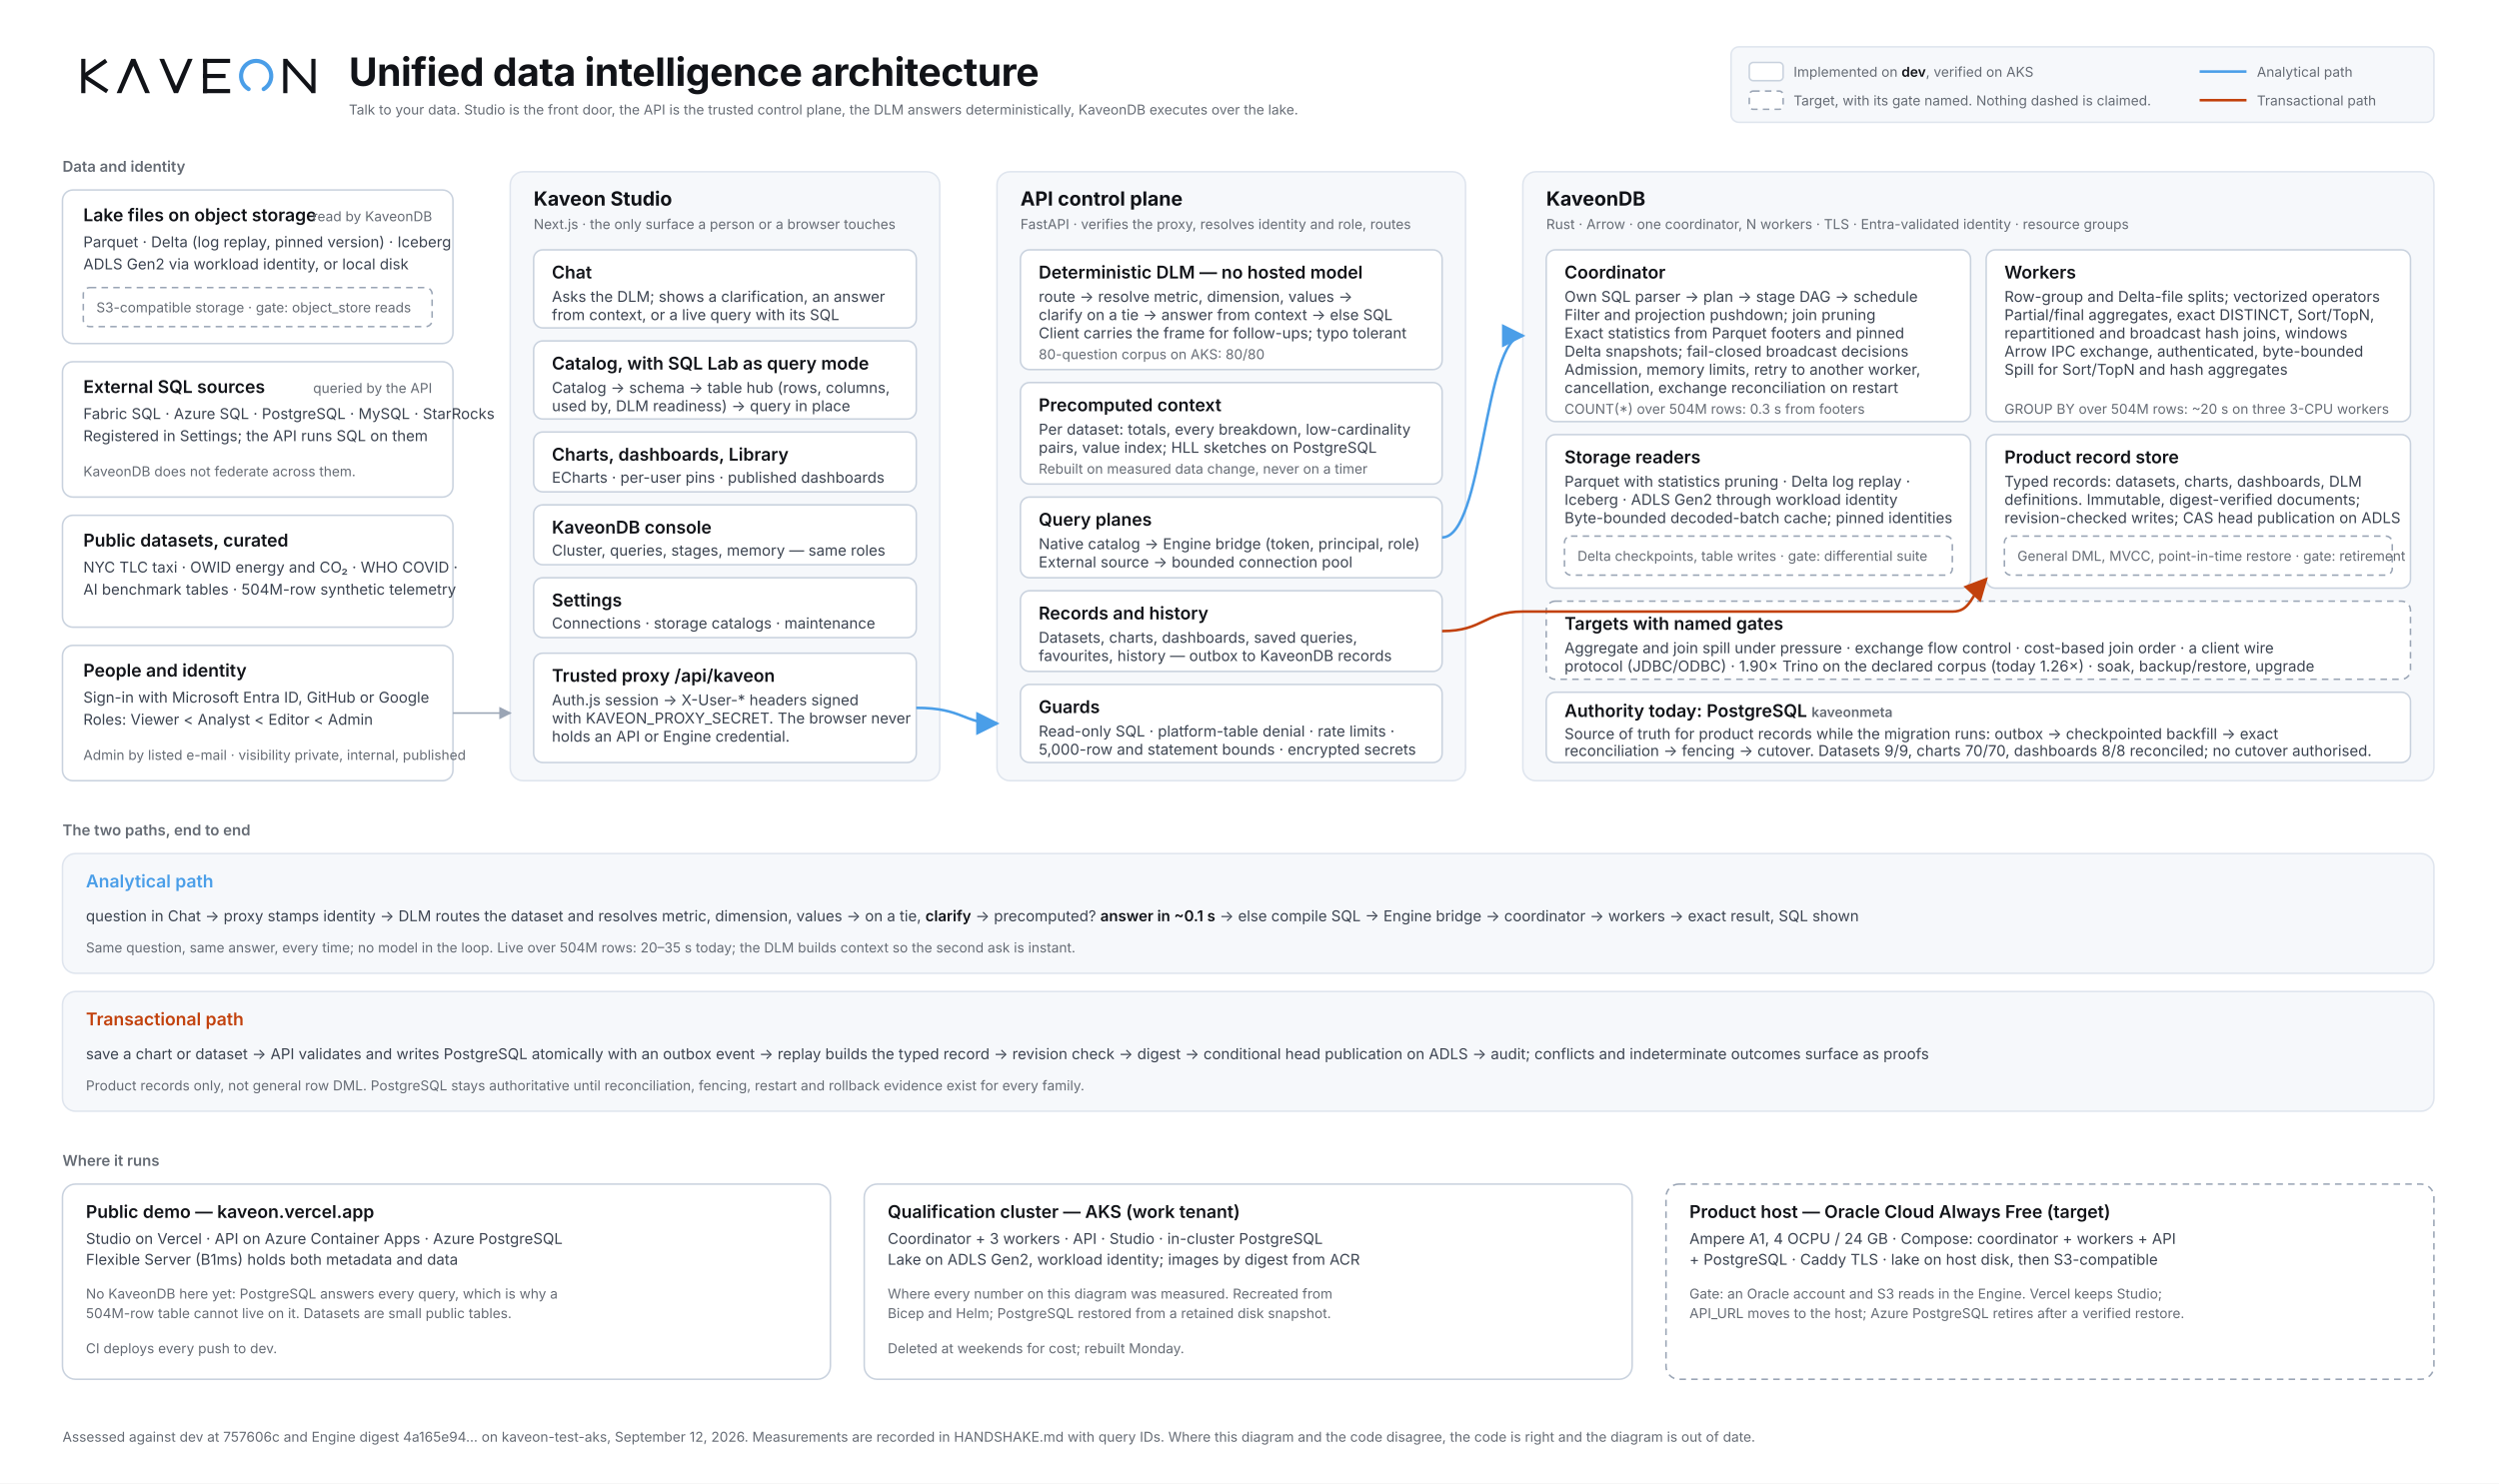
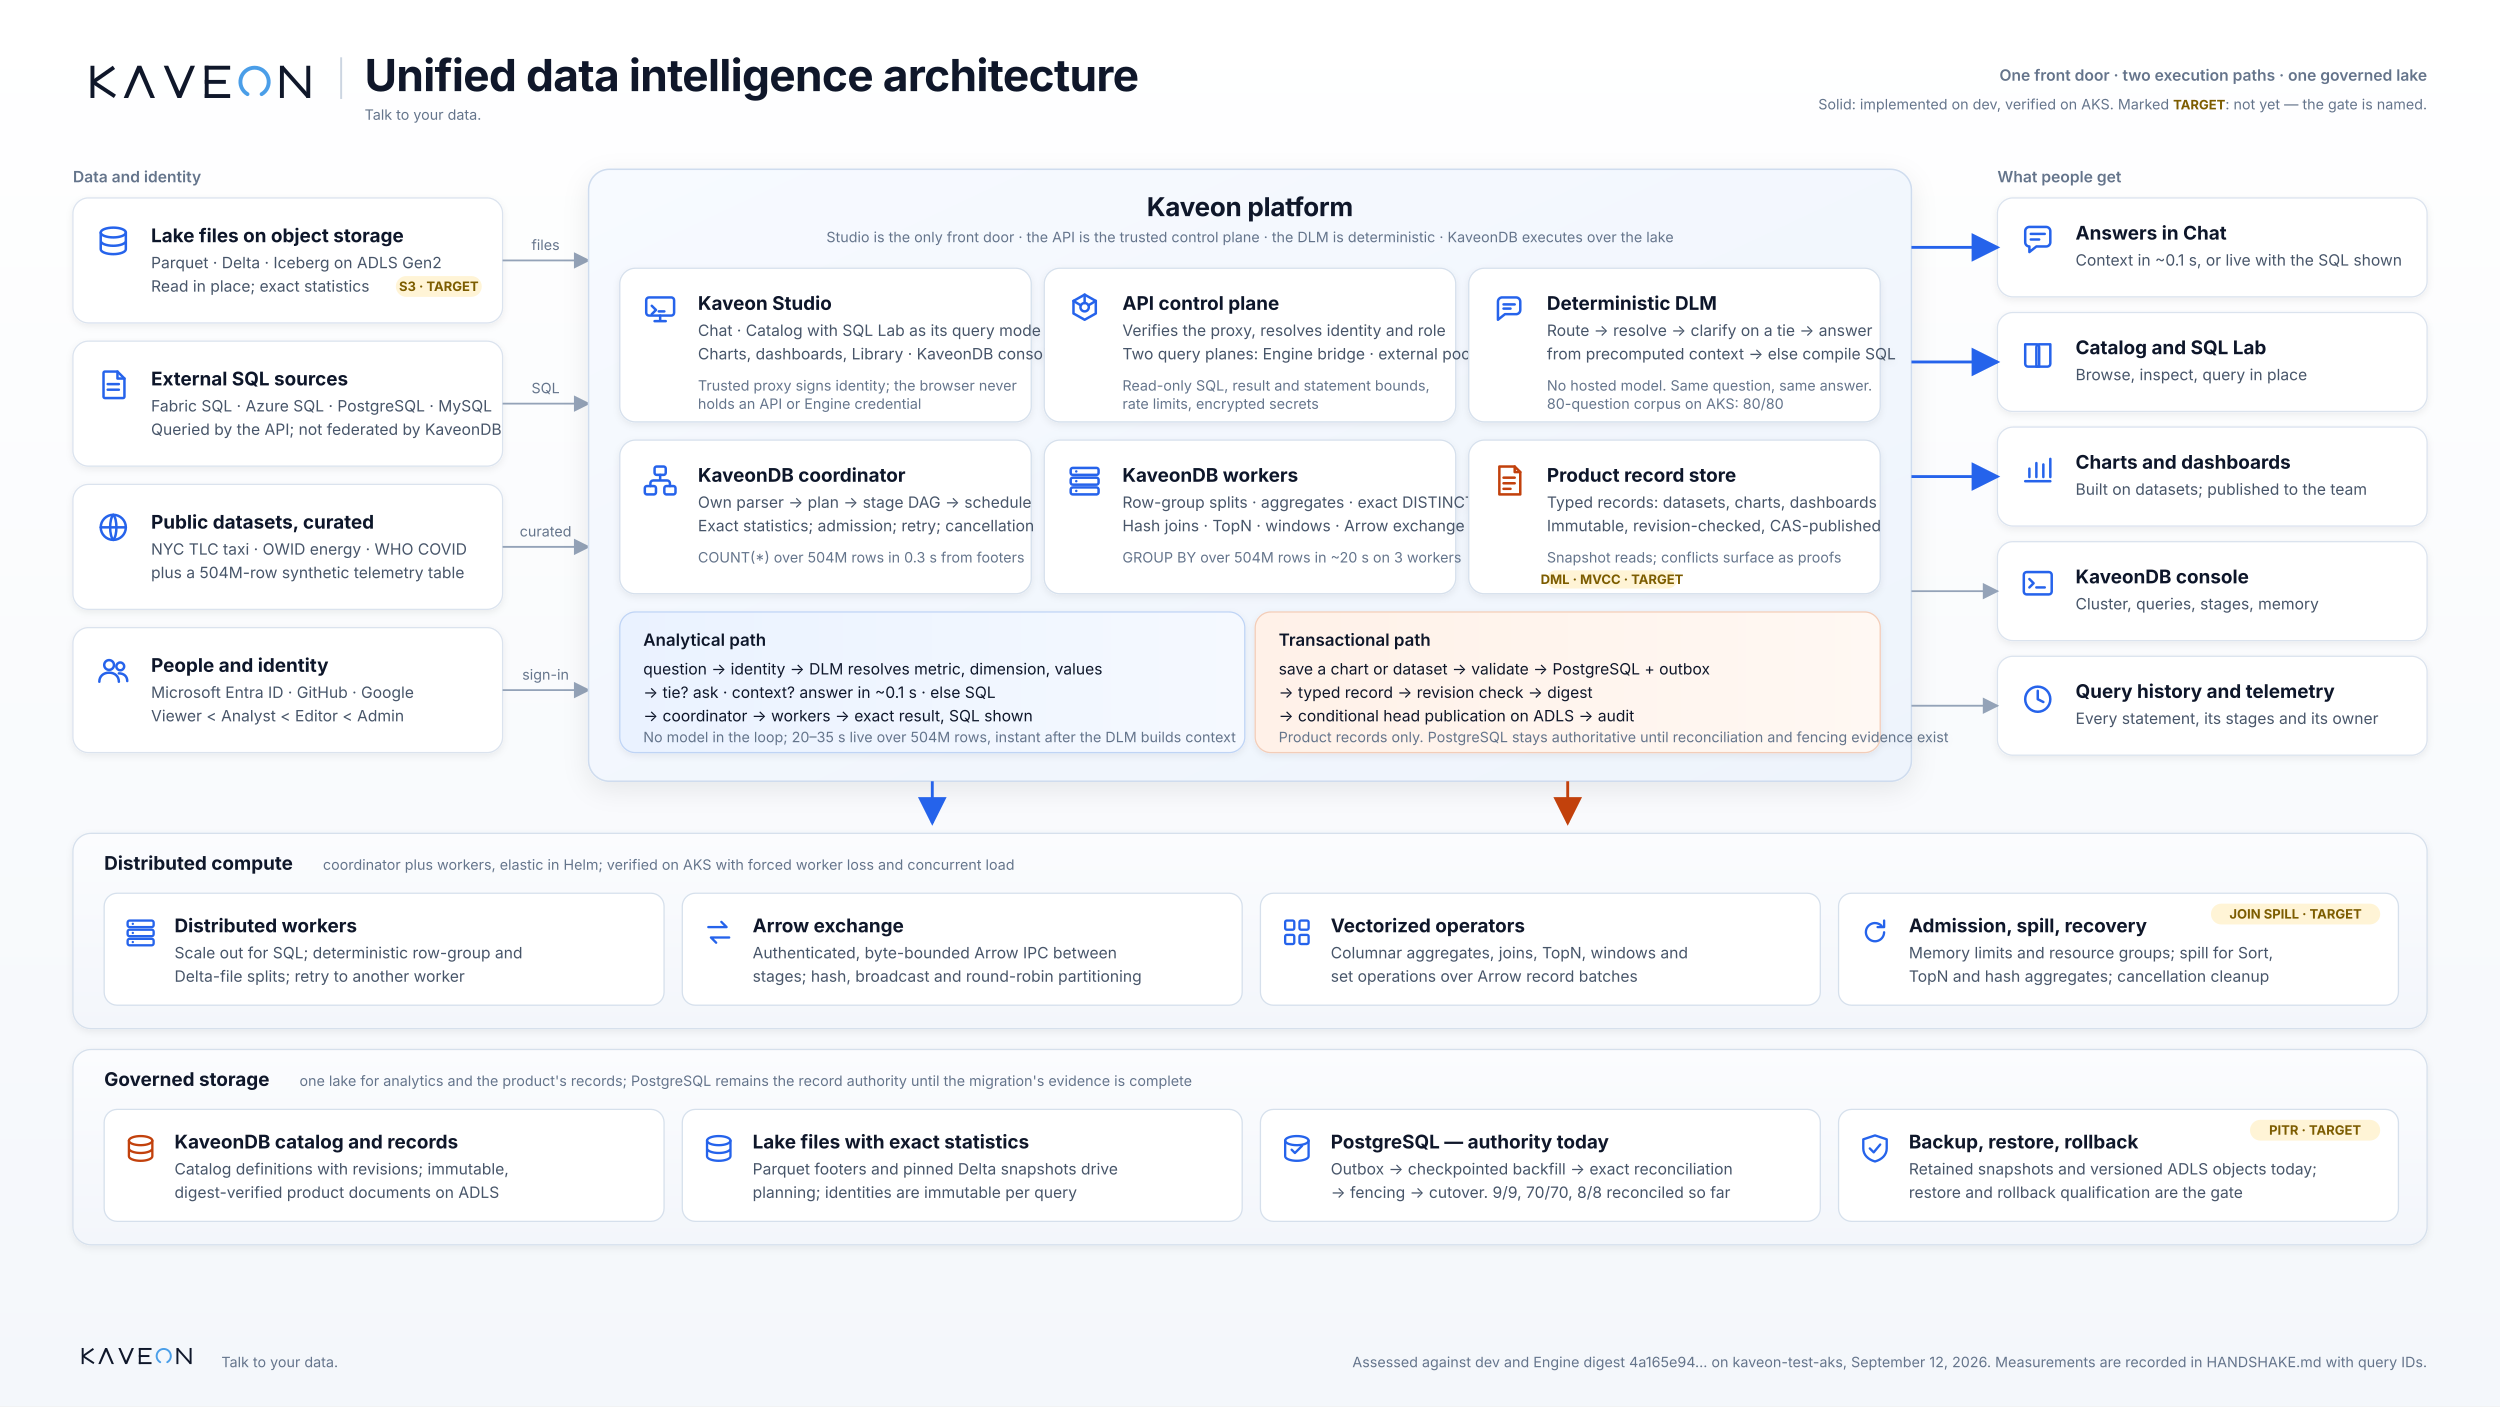
- <svg xmlns="http://www.w3.org/2000/svg" width="1920" height="1140" viewBox="0 0 1920 1140" role="img" aria-labelledby="ua-title ua-desc">
+ <svg xmlns="http://www.w3.org/2000/svg" width="1920" height="1080" viewBox="0 0 1920 1080" role="img" aria-labelledby="ua-title ua-desc">
  <defs>
    <style>
-       .t { font-family: Inter, -apple-system, "Segoe UI", Roboto, sans-serif; fill: #111318; }
-       .h0 { font-size: 30px; font-weight: 700; letter-spacing: -0.01em; }
-       .h1 { font-size: 15px; font-weight: 700; }
-       .h2 { font-size: 13.5px; font-weight: 600; }
-       .b  { font-size: 11.5px; fill: #3b4350; }
-       .s  { font-size: 10.5px; fill: #656B74; }
-       .lbl { font-size: 11.5px; font-weight: 600; }
-       .box { fill: #ffffff; stroke: #c9d2de; stroke-width: 1.2; }
-       .region { fill: #f6f8fb; stroke: #dfe5ee; stroke-width: 1.2; }
-       .target { fill: #ffffff; stroke: #9aa5b5; stroke-width: 1.2; stroke-dasharray: 5 4; }
-       .a { stroke: #4A9EE8; }  .tx { stroke: #C2410C; }
-       .flow { fill: none; stroke-width: 2; }
-       .thin { fill: none; stroke: #9aa5b5; stroke-width: 1.2; }
-       .ink { fill: #111318; } .blue { fill: #4A9EE8; } .orange { fill: #C2410C; } .grey { fill: #656B74; }
+       text { font-family: Inter, -apple-system, "Segoe UI", Roboto, sans-serif; fill: #0f172a; }
+       .h0 { font-size: 34px; font-weight: 700; letter-spacing: -0.015em; }
+       .h1 { font-size: 20px; font-weight: 700; letter-spacing: -0.01em; }
+       .h2 { font-size: 14.5px; font-weight: 650; }
+       .b  { font-size: 12px; fill: #475569; }
+       .s  { font-size: 11px; fill: #64748b; }
+       .k  { font-size: 12px; font-weight: 600; fill: #64748b; }
+       .path { font-size: 13px; font-weight: 600; }
+       .pathb { font-size: 12px; }
+       .pill { font-size: 10px; font-weight: 700; fill: #7c5c00; }
+       .card { fill: #ffffff; stroke: #dbe3ee; stroke-width: 1; }
+       .tile { fill: #ffffff; stroke: #d6e0ec; stroke-width: 1; }
+       .glyph { fill: none; stroke: #2563eb; stroke-width: 1.8; stroke-linecap: round; stroke-linejoin: round; }
+       .glyph-o { fill: none; stroke: #c2410c; stroke-width: 1.8; stroke-linecap: round; stroke-linejoin: round; }
+       .link { fill: none; stroke: #94a3b8; stroke-width: 1.4; }
+       .flow-a { fill: none; stroke: #2563eb; stroke-width: 2.2; }
+       .flow-t { fill: none; stroke: #c2410c; stroke-width: 2.2; }
    </style>
-     <marker id="ar-a" markerWidth="9" markerHeight="9" refX="8" refY="4.5" orient="auto">
-       <path d="M0 0 9 4.5 0 9Z" fill="#4A9EE8" />
+     <linearGradient id="ground" x1="0" y1="0" x2="0" y2="1">
+       <stop offset="0" stop-color="#ffffff" />
+       <stop offset="1" stop-color="#f4f7fb" />
+     </linearGradient>
+     <linearGradient id="platform" x1="0" y1="0" x2="1" y2="1">
+       <stop offset="0" stop-color="#f7faff" />
+       <stop offset="1" stop-color="#eef4fc" />
+     </linearGradient>
+     <linearGradient id="band" x1="0" y1="0" x2="0" y2="1">
+       <stop offset="0" stop-color="#fbfcfe" />
+       <stop offset="1" stop-color="#f3f6fb" />
+     </linearGradient>
+     <linearGradient id="pill-a" x1="0" y1="0" x2="1" y2="0">
+       <stop offset="0" stop-color="#eaf2ff" />
+       <stop offset="1" stop-color="#f5f9ff" />
+     </linearGradient>
+     <linearGradient id="pill-t" x1="0" y1="0" x2="1" y2="0">
+       <stop offset="0" stop-color="#fff1e8" />
+       <stop offset="1" stop-color="#fff8f3" />
+     </linearGradient>
+     <filter id="shadow" x="-5%" y="-5%" width="110%" height="120%">
+       <feDropShadow dx="0" dy="2" stdDeviation="3" flood-color="#0f172a" flood-opacity="0.07" />
+     </filter>
+     <filter id="shadow-lg" x="-5%" y="-5%" width="110%" height="120%">
+       <feDropShadow dx="0" dy="6" stdDeviation="10" flood-color="#0f172a" flood-opacity="0.08" />
+     </filter>
+     <marker id="ma" markerWidth="10" markerHeight="10" refX="9" refY="5" orient="auto">
+       <path d="M0 0 10 5 0 10Z" fill="#2563eb" />
    </marker>
-     <marker id="ar-t" markerWidth="9" markerHeight="9" refX="8" refY="4.5" orient="auto">
-       <path d="M0 0 9 4.5 0 9Z" fill="#C2410C" />
+     <marker id="mt" markerWidth="10" markerHeight="10" refX="9" refY="5" orient="auto">
+       <path d="M0 0 10 5 0 10Z" fill="#c2410c" />
    </marker>
-     <marker id="ar-g" markerWidth="8" markerHeight="8" refX="7" refY="4" orient="auto">
-       <path d="M0 0 8 4 0 8Z" fill="#9aa5b5" />
+     <marker id="mg" markerWidth="9" markerHeight="9" refX="8" refY="4.5" orient="auto">
+       <path d="M0 0 9 4.5 0 9Z" fill="#94a3b8" />
    </marker>
+     <symbol id="g-lake" viewBox="0 0 28 28">
+       <ellipse class="glyph" cx="14" cy="8" rx="9" ry="3.5" />
+       <path class="glyph" d="M5 8v12c0 1.9 4 3.5 9 3.5s9-1.6 9-3.5V8M5 14c0 1.9 4 3.5 9 3.5s9-1.6 9-3.5" />
+     </symbol>
+     <symbol id="g-files" viewBox="0 0 28 28">
+       <path class="glyph" d="M8 5h9l5 5v13a1 1 0 0 1-1 1H8a1 1 0 0 1-1-1V6a1 1 0 0 1 1-1z" />
+       <path class="glyph" d="M17 5v5h5M10 14h8M10 18h8" />
+     </symbol>
+     <symbol id="g-globe" viewBox="0 0 28 28">
+       <circle class="glyph" cx="14" cy="14" r="9" />
+       <path class="glyph" d="M5 14h18M14 5c3 3 3 15 0 18M14 5c-3 3-3 15 0 18" />
+     </symbol>
+     <symbol id="g-people" viewBox="0 0 28 28">
+       <circle class="glyph" cx="11" cy="10" r="3.5" />
+       <circle class="glyph" cx="19" cy="11" r="2.8" />
+       <path class="glyph" d="M4 22c0-4 3-6.5 7-6.5s7 2.5 7 6.5M18 16c3.5 0 6 2 6 5.5" />
+     </symbol>
+     <symbol id="g-studio" viewBox="0 0 28 28">
+       <rect class="glyph" x="4" y="6" width="20" height="13" rx="2" />
+       <path class="glyph" d="M10 23h8M14 19v4M8 12l3 3-3 3M13 16h4" />
+     </symbol>
+     <symbol id="g-api" viewBox="0 0 28 28">
+       <path class="glyph" d="M14 4l8 4.5v9L14 22l-8-4.5v-9z" />
+       <circle class="glyph" cx="14" cy="13" r="3" />
+       <path class="glyph" d="M14 4v6M6 8.5l5 3M22 8.5l-5 3" />
+     </symbol>
+     <symbol id="g-dlm" viewBox="0 0 28 28">
+       <path class="glyph" d="M6 20V9a3 3 0 0 1 3-3h10a3 3 0 0 1 3 3v6a3 3 0 0 1-3 3h-8l-5 4z" />
+       <path class="glyph" d="M10 11h8M10 14h5" />
+     </symbol>
+     <symbol id="g-coord" viewBox="0 0 28 28">
+       <rect class="glyph" x="10" y="4" width="8" height="6" rx="1.5" />
+       <rect class="glyph" x="3" y="18" width="8" height="6" rx="1.5" />
+       <rect class="glyph" x="17" y="18" width="8" height="6" rx="1.5" />
+       <path class="glyph" d="M14 10v4M7 18v-2a2 2 0 0 1 2-2h10a2 2 0 0 1 2 2v2" />
+     </symbol>
+     <symbol id="g-workers" viewBox="0 0 28 28">
+       <rect class="glyph" x="4" y="5" width="20" height="5" rx="1.5" />
+       <rect class="glyph" x="4" y="12" width="20" height="5" rx="1.5" />
+       <rect class="glyph" x="4" y="19" width="20" height="5" rx="1.5" />
+       <path class="glyph" d="M8 7.5h.01M8 14.5h.01M8 21.5h.01" />
+     </symbol>
+     <symbol id="g-records" viewBox="0 0 28 28">
+       <path class="glyph-o" d="M7 4h11l4 4v16H7z" />
+       <path class="glyph-o" d="M18 4v4h4M10 12h8M10 16h8M10 20h5" />
+     </symbol>
+     <symbol id="g-chat" viewBox="0 0 28 28">
+       <path class="glyph" d="M5 7a3 3 0 0 1 3-3h12a3 3 0 0 1 3 3v8a3 3 0 0 1-3 3h-7l-5 4v-4H8a3 3 0 0 1-3-3z" />
+       <path class="glyph" d="M9 9h10M9 13h6" />
+     </symbol>
+     <symbol id="g-catalog" viewBox="0 0 28 28">
+       <path class="glyph" d="M5 6h8a2 2 0 0 1 2 2v14H7a2 2 0 0 1-2-2z" />
+       <path class="glyph" d="M23 6h-8a2 2 0 0 0-2 2v14h8a2 2 0 0 0 2-2z" />
+     </symbol>
+     <symbol id="g-charts" viewBox="0 0 28 28">
+       <path class="glyph" d="M5 22h18M8 19v-6M13 19V9M18 19v-9M23 19V6" />
+     </symbol>
+     <symbol id="g-console" viewBox="0 0 28 28">
+       <rect class="glyph" x="4" y="5" width="20" height="16" rx="2" />
+       <path class="glyph" d="M8 10l3 3-3 3M13 16h6" />
+     </symbol>
+     <symbol id="g-history" viewBox="0 0 28 28">
+       <circle class="glyph" cx="14" cy="14" r="9" />
+       <path class="glyph" d="M14 8v6l4 2" />
+     </symbol>
+     <symbol id="g-exchange" viewBox="0 0 28 28">
+       <path class="glyph" d="M6 10h14l-4-4M22 18H8l4 4" />
+     </symbol>
+     <symbol id="g-vector" viewBox="0 0 28 28">
+       <rect class="glyph" x="5" y="5" width="7" height="7" rx="1.2" />
+       <rect class="glyph" x="16" y="5" width="7" height="7" rx="1.2" />
+       <rect class="glyph" x="5" y="16" width="7" height="7" rx="1.2" />
+       <rect class="glyph" x="16" y="16" width="7" height="7" rx="1.2" />
+     </symbol>
+     <symbol id="g-retry" viewBox="0 0 28 28">
+       <path class="glyph" d="M21 14a7 7 0 1 1-2-5" />
+       <path class="glyph" d="M21 5v5h-5" />
+     </symbol>
+     <symbol id="g-catalogdb" viewBox="0 0 28 28">
+       <ellipse class="glyph-o" cx="14" cy="8" rx="9" ry="3.5" />
+       <path class="glyph-o" d="M5 8v12c0 1.9 4 3.5 9 3.5s9-1.6 9-3.5V8M5 14c0 1.9 4 3.5 9 3.5s9-1.6 9-3.5" />
+     </symbol>
+     <symbol id="g-pg" viewBox="0 0 28 28">
+       <ellipse class="glyph" cx="14" cy="8" rx="9" ry="3.5" />
+       <path class="glyph" d="M5 8v12c0 1.9 4 3.5 9 3.5s9-1.6 9-3.5V8" />
+       <path class="glyph" d="M10 15l2.5 2.5L18 12" />
+     </symbol>
+     <symbol id="g-shield" viewBox="0 0 28 28">
+       <path class="glyph" d="M14 4l9 3v7c0 5-3.8 8.6-9 10-5.2-1.4-9-5-9-10V7z" />
+       <path class="glyph" d="M10 14l3 3 5-6" />
+     </symbol>
  </defs>
-   <rect width="1920" height="1140" fill="#ffffff" />
-   <g transform="translate(48 34) scale(0.16)">
-     <g fill="#111318">
+   <rect width="1920" height="1080" fill="url(#ground)" />
+   <g transform="translate(56 40) scale(0.15)">
+     <g fill="#0f172a">
      <rect x="90" y="70" width="20" height="165" />
      <polygon points="108.73,161.20 215.73,86.39 204.27,70 97.27,144.80" />
      <polygon points="97.51,161.36 209.51,235 220.49,218.29 108.49,144.64" />
      <path d="M260 235 L330 70 L350 70 L420 235 L397 235 L340 104 L283 235 Z" />
      <path d="M465 70 L488 70 L545 201 L602 70 L625 70 L555 235 L535 235 Z" />
      <rect x="675" y="70" width="20" height="165" />
      <rect x="675" y="70" width="130" height="20" />
      <rect x="675" y="142.5" width="108" height="20" />
      <rect x="675" y="215" width="130" height="20" />
      <rect x="1060" y="70" width="20" height="165" />
      <rect x="1195" y="70" width="20" height="165" />
      <polygon points="1062.53,83.30 1197.53,235 1212.47,221.70 1077.47,70" />
    </g>
    <path d="M966.25 215.29 A72.5 72.5 0 1 0 893.75 215.29" fill="none" stroke="#4A9EE8" stroke-width="20" stroke-linecap="round" />
  </g>
-   <text class="t h0" x="268" y="66">Unified data intelligence architecture</text>
-   <text class="t s" x="268" y="88">Talk to your data. Studio is the front door, the API is the trusted control plane, the DLM answers deterministically, KaveonDB executes over the lake.</text>
-   <g transform="translate(1330 36)">
-     <rect x="0" y="0" width="540" height="58" rx="6" class="region" />
-     <rect x="14" y="12" width="26" height="14" rx="3" class="box" />
-     <text class="t s" x="48" y="23">Implemented on <tspan class="ink" font-weight="600">dev</tspan>, verified on AKS</text>
-     <rect x="14" y="34" width="26" height="14" rx="3" class="target" />
-     <text class="t s" x="48" y="45">Target, with its gate named. Nothing dashed is claimed.</text>
-     <line x1="360" y1="19" x2="396" y2="19" class="flow a" />
-     <text class="t s" x="404" y="23">Analytical path</text>
-     <line x1="360" y1="41" x2="396" y2="41" class="flow tx" />
-     <text class="t s" x="404" y="45">Transactional path</text>
-   </g>
-   <text class="t lbl grey" x="48" y="132">Data and identity</text>
-   <rect x="48" y="146" width="300" height="118" rx="8" class="box" />
-   <text class="t h2" x="64" y="170">Lake files on object storage</text>
-   <text class="t s" x="332" y="170" text-anchor="end">read by KaveonDB</text>
-   <text class="t b" x="64" y="190">Parquet · Delta (log replay, pinned version) · Iceberg</text>
-   <text class="t b" x="64" y="207">ADLS Gen2 via workload identity, or local disk</text>
-   <rect x="64" y="221" width="268" height="30" rx="5" class="target" />
-   <text class="t s" x="74" y="240">S3-compatible storage · gate: object_store reads</text>
-   <rect x="48" y="278" width="300" height="104" rx="8" class="box" />
-   <text class="t h2" x="64" y="302">External SQL sources</text>
-   <text class="t s" x="332" y="302" text-anchor="end">queried by the API</text>
-   <text class="t b" x="64" y="322">Fabric SQL · Azure SQL · PostgreSQL · MySQL · StarRocks</text>
-   <text class="t b" x="64" y="339">Registered in Settings; the API runs SQL on them</text>
-   <text class="t s" x="64" y="366">KaveonDB does not federate across them.</text>
-   <rect x="48" y="396" width="300" height="86" rx="8" class="box" />
-   <text class="t h2" x="64" y="420">Public datasets, curated</text>
-   <text class="t b" x="64" y="440">NYC TLC taxi · OWID energy and CO₂ · WHO COVID ·</text>
-   <text class="t b" x="64" y="457">AI benchmark tables · 504M-row synthetic telemetry</text>
-   <rect x="48" y="496" width="300" height="104" rx="8" class="box" />
-   <text class="t h2" x="64" y="520">People and identity</text>
-   <text class="t b" x="64" y="540">Sign-in with Microsoft Entra ID, GitHub or Google</text>
-   <text class="t b" x="64" y="557">Roles: Viewer &lt; Analyst &lt; Editor &lt; Admin</text>
-   <text class="t s" x="64" y="584">Admin by listed e-mail · visibility private, internal, published</text>
-   <rect x="392" y="132" width="330" height="468" rx="10" class="region" />
-   <text class="t h1" x="410" y="158">Kaveon Studio</text>
-   <text class="t s" x="410" y="176">Next.js · the only surface a person or a browser touches</text>
-   <rect x="410" y="192" width="294" height="60" rx="7" class="box" />
-   <text class="t h2" x="424" y="214">Chat</text>
-   <text class="t b" x="424" y="232">Asks the DLM; shows a clarification, an answer</text>
-   <text class="t b" x="424" y="246">from context, or a live query with its SQL</text>
-   <rect x="410" y="262" width="294" height="60" rx="7" class="box" />
-   <text class="t h2" x="424" y="284">Catalog, with SQL Lab as query mode</text>
-   <text class="t b" x="424" y="302">Catalog → schema → table hub (rows, columns,</text>
-   <text class="t b" x="424" y="316">used by, DLM readiness) → query in place</text>
-   <rect x="410" y="332" width="294" height="46" rx="7" class="box" />
-   <text class="t h2" x="424" y="354">Charts, dashboards, Library</text>
-   <text class="t b" x="424" y="371">ECharts · per-user pins · published dashboards</text>
-   <rect x="410" y="388" width="294" height="46" rx="7" class="box" />
-   <text class="t h2" x="424" y="410">KaveonDB console</text>
-   <text class="t b" x="424" y="427">Cluster, queries, stages, memory — same roles</text>
-   <rect x="410" y="444" width="294" height="46" rx="7" class="box" />
-   <text class="t h2" x="424" y="466">Settings</text>
-   <text class="t b" x="424" y="483">Connections · storage catalogs · maintenance</text>
-   <rect x="410" y="502" width="294" height="84" rx="7" class="box" />
-   <text class="t h2" x="424" y="524">Trusted proxy  /api/kaveon</text>
-   <text class="t b" x="424" y="542">Auth.js session → X-User-* headers signed</text>
-   <text class="t b" x="424" y="556">with KAVEON_PROXY_SECRET. The browser never</text>
-   <text class="t b" x="424" y="570">holds an API or Engine credential.</text>
-   <rect x="766" y="132" width="360" height="468" rx="10" class="region" />
-   <text class="t h1" x="784" y="158">API control plane</text>
-   <text class="t s" x="784" y="176">FastAPI · verifies the proxy, resolves identity and role, routes</text>
-   <rect x="784" y="192" width="324" height="92" rx="7" class="box" />
-   <text class="t h2" x="798" y="214">Deterministic DLM — no hosted model</text>
-   <text class="t b" x="798" y="232">route → resolve metric, dimension, values →</text>
-   <text class="t b" x="798" y="246">clarify on a tie → answer from context → else SQL</text>
-   <text class="t b" x="798" y="260">Client carries the frame for follow-ups; typo tolerant</text>
-   <text class="t s" x="798" y="276">80-question corpus on AKS: 80/80</text>
-   <rect x="784" y="294" width="324" height="78" rx="7" class="box" />
-   <text class="t h2" x="798" y="316">Precomputed context</text>
-   <text class="t b" x="798" y="334">Per dataset: totals, every breakdown, low-cardinality</text>
-   <text class="t b" x="798" y="348">pairs, value index; HLL sketches on PostgreSQL</text>
-   <text class="t s" x="798" y="364">Rebuilt on measured data change, never on a timer</text>
-   <rect x="784" y="382" width="324" height="62" rx="7" class="box" />
-   <text class="t h2" x="798" y="404">Query planes</text>
-   <text class="t b" x="798" y="422">Native catalog → Engine bridge (token, principal, role)</text>
-   <text class="t b" x="798" y="436">External source → bounded connection pool</text>
-   <rect x="784" y="454" width="324" height="62" rx="7" class="box" />
-   <text class="t h2" x="798" y="476">Records and history</text>
-   <text class="t b" x="798" y="494">Datasets, charts, dashboards, saved queries,</text>
-   <text class="t b" x="798" y="508">favourites, history — outbox to KaveonDB records</text>
-   <rect x="784" y="526" width="324" height="60" rx="7" class="box" />
-   <text class="t h2" x="798" y="548">Guards</text>
-   <text class="t b" x="798" y="566">Read-only SQL · platform-table denial · rate limits ·</text>
-   <text class="t b" x="798" y="580">5,000-row and statement bounds · encrypted secrets</text>
-   <rect x="1170" y="132" width="700" height="468" rx="10" class="region" />
-   <text class="t h1" x="1188" y="158">KaveonDB</text>
-   <text class="t s" x="1188" y="176">Rust · Arrow · one coordinator, N workers · TLS · Entra-validated identity · resource groups</text>
-   <rect x="1188" y="192" width="326" height="132" rx="7" class="box" />
-   <text class="t h2" x="1202" y="214">Coordinator</text>
-   <text class="t b" x="1202" y="232">Own SQL parser → plan → stage DAG → schedule</text>
-   <text class="t b" x="1202" y="246">Filter and projection pushdown; join pruning</text>
-   <text class="t b" x="1202" y="260">Exact statistics from Parquet footers and pinned</text>
-   <text class="t b" x="1202" y="274">Delta snapshots; fail-closed broadcast decisions</text>
-   <text class="t b" x="1202" y="288">Admission, memory limits, retry to another worker,</text>
-   <text class="t b" x="1202" y="302">cancellation, exchange reconciliation on restart</text>
-   <text class="t s" x="1202" y="318">COUNT(*) over 504M rows: 0.3 s from footers</text>
-   <rect x="1526" y="192" width="326" height="132" rx="7" class="box" />
-   <text class="t h2" x="1540" y="214">Workers</text>
-   <text class="t b" x="1540" y="232">Row-group and Delta-file splits; vectorized operators</text>
-   <text class="t b" x="1540" y="246">Partial/final aggregates, exact DISTINCT, Sort/TopN,</text>
-   <text class="t b" x="1540" y="260">repartitioned and broadcast hash joins, windows</text>
-   <text class="t b" x="1540" y="274">Arrow IPC exchange, authenticated, byte-bounded</text>
-   <text class="t b" x="1540" y="288">Spill for Sort/TopN and hash aggregates</text>
-   <text class="t s" x="1540" y="318">GROUP BY over 504M rows: ~20 s on three 3-CPU workers</text>
-   <rect x="1188" y="334" width="326" height="118" rx="7" class="box" />
-   <text class="t h2" x="1202" y="356">Storage readers</text>
-   <text class="t b" x="1202" y="374">Parquet with statistics pruning · Delta log replay ·</text>
-   <text class="t b" x="1202" y="388">Iceberg · ADLS Gen2 through workload identity</text>
-   <text class="t b" x="1202" y="402">Byte-bounded decoded-batch cache; pinned identities</text>
-   <rect x="1202" y="412" width="298" height="30" rx="5" class="target" />
-   <text class="t s" x="1212" y="431">Delta checkpoints, table writes · gate: differential suite</text>
-   <rect x="1526" y="334" width="326" height="118" rx="7" class="box" />
-   <text class="t h2" x="1540" y="356">Product record store</text>
-   <text class="t b" x="1540" y="374">Typed records: datasets, charts, dashboards, DLM</text>
-   <text class="t b" x="1540" y="388">definitions. Immutable, digest-verified documents;</text>
-   <text class="t b" x="1540" y="402">revision-checked writes; CAS head publication on ADLS</text>
-   <rect x="1540" y="412" width="298" height="30" rx="5" class="target" />
-   <text class="t s" x="1550" y="431">General DML, MVCC, point-in-time restore · gate: retirement</text>
-   <rect x="1188" y="462" width="664" height="60" rx="7" class="target" />
-   <text class="t h2" x="1202" y="484">Targets with named gates</text>
-   <text class="t b" x="1202" y="502">Aggregate and join spill under pressure · exchange flow control · cost-based join order · a client wire</text>
-   <text class="t b" x="1202" y="516">protocol (JDBC/ODBC) · 1.90× Trino on the declared corpus (today 1.26×) · soak, backup/restore, upgrade</text>
-   <rect x="1188" y="532" width="664" height="54" rx="7" class="box" />
-   <text class="t h2" x="1202" y="551">Authority today: PostgreSQL  <tspan class="s">kaveonmeta</tspan>
-   </text>
-   <text class="t b" x="1202" y="568">Source of truth for product records while the migration runs: outbox → checkpointed backfill → exact</text>
-   <text class="t b" x="1202" y="581">reconciliation → fencing → cutover. Datasets 9/9, charts 70/70, dashboards 8/8 reconciled; no cutover authorised.</text>
-   <path d="M348 548 L392 548" class="thin" marker-end="url(#ar-g)" />
-   <path d="M704 544 C 740 544, 740 556, 766 556" class="flow a" marker-end="url(#ar-a)" />
-   <path d="M1108 413 C 1140 413, 1140 258, 1170 258" class="flow a" marker-end="url(#ar-a)" />
-   <path d="M1108 485 C 1140 485, 1140 470, 1170 470 L1500 470 C 1514 470, 1514 458, 1526 445" class="flow tx" marker-end="url(#ar-t)" />
-   <text class="t lbl grey" x="48" y="642">The two paths, end to end</text>
-   <rect x="48" y="656" width="1822" height="92" rx="10" class="region" />
-   <text class="t h2 blue" x="66" y="682">Analytical path</text>
-   <text class="t b" x="66" y="708">question in Chat → proxy stamps identity → DLM routes the dataset and resolves metric, dimension, values → on a tie, <tspan class="ink" font-weight="600">clarify</tspan> → precomputed? <tspan class="ink" font-weight="600">answer in ~0.1 s</tspan> → else compile SQL → Engine bridge → coordinator → workers → exact result, SQL shown</text>
-   <text class="t s" x="66" y="732">Same question, same answer, every time; no model in the loop. Live over 504M rows: 20–35 s today; the DLM builds context so the second ask is instant.</text>
-   <rect x="48" y="762" width="1822" height="92" rx="10" class="region" />
-   <text class="t h2 orange" x="66" y="788">Transactional path</text>
-   <text class="t b" x="66" y="814">save a chart or dataset → API validates and writes PostgreSQL atomically with an outbox event → replay builds the typed record → revision check → digest → conditional head publication on ADLS → audit; conflicts and indeterminate outcomes surface as proofs</text>
-   <text class="t s" x="66" y="838">Product records only, not general row DML. PostgreSQL stays authoritative until reconciliation, fencing, restart and rollback evidence exist for every family.</text>
-   <text class="t lbl grey" x="48" y="896">Where it runs</text>
-   <rect x="48" y="910" width="590" height="150" rx="10" class="box" />
-   <text class="t h2" x="66" y="936">Public demo — kaveon.vercel.app</text>
-   <text class="t b" x="66" y="956">Studio on Vercel · API on Azure Container Apps · Azure PostgreSQL</text>
-   <text class="t b" x="66" y="972">Flexible Server (B1ms) holds both metadata and data</text>
-   <text class="t s" x="66" y="998">No KaveonDB here yet: PostgreSQL answers every query, which is why a</text>
-   <text class="t s" x="66" y="1013">504M-row table cannot live on it. Datasets are small public tables.</text>
-   <text class="t s" x="66" y="1040">CI deploys every push to dev.</text>
-   <rect x="664" y="910" width="590" height="150" rx="10" class="box" />
-   <text class="t h2" x="682" y="936">Qualification cluster — AKS (work tenant)</text>
-   <text class="t b" x="682" y="956">Coordinator + 3 workers · API · Studio · in-cluster PostgreSQL</text>
-   <text class="t b" x="682" y="972">Lake on ADLS Gen2, workload identity; images by digest from ACR</text>
-   <text class="t s" x="682" y="998">Where every number on this diagram was measured. Recreated from</text>
-   <text class="t s" x="682" y="1013">Bicep and Helm; PostgreSQL restored from a retained disk snapshot.</text>
-   <text class="t s" x="682" y="1040">Deleted at weekends for cost; rebuilt Monday.</text>
-   <rect x="1280" y="910" width="590" height="150" rx="10" class="target" />
-   <text class="t h2" x="1298" y="936">Product host — Oracle Cloud Always Free (target)</text>
-   <text class="t b" x="1298" y="956">Ampere A1, 4 OCPU / 24 GB · Compose: coordinator + workers + API</text>
-   <text class="t b" x="1298" y="972">+ PostgreSQL · Caddy TLS · lake on host disk, then S3-compatible</text>
-   <text class="t s" x="1298" y="998">Gate: an Oracle account and S3 reads in the Engine. Vercel keeps Studio;</text>
-   <text class="t s" x="1298" y="1013">API_URL moves to the host; Azure PostgreSQL retires after a verified restore.</text>
-   <text class="t s" x="48" y="1108">Assessed against dev at 757606c and Engine digest 4a165e94… on kaveon-test-aks, September 12, 2026. Measurements are recorded in HANDSHAKE.md with query IDs. Where this diagram and the code disagree, the code is right and the diagram is out of date.</text>
+   <line x1="262" y1="44" x2="262" y2="76" stroke="#cbd5e1" stroke-width="1.5" />
+   <text class="h0" x="280" y="70">Unified data intelligence architecture</text>
+   <text class="s" x="280" y="92">Talk to your data.</text>
+   <text class="k" x="1864" y="62" text-anchor="end">One front door  ·  two execution paths  ·  one governed lake</text>
+   <text class="s" x="1864" y="84" text-anchor="end">Solid: implemented on dev, verified on AKS.  Marked <tspan class="pill">TARGET</tspan>: not yet — the gate is named.</text>
+   <text class="k" x="56" y="140">Data and identity</text>
+   <g transform="translate(56 152)" filter="url(#shadow)">
+     <rect class="card" width="330" height="96" rx="12" />
+     <use href="#g-lake" x="16" y="18" width="30" height="30" />
+     <text class="h2" x="60" y="34">Lake files on object storage</text>
+     <text class="b" x="60" y="54">Parquet · Delta · Iceberg on ADLS Gen2</text>
+     <text class="b" x="60" y="72">Read in place; exact statistics</text>
+     <rect x="248" y="60" width="66" height="16" rx="8" fill="#fff4d6" />
+     <text class="pill" x="281" y="71.5" text-anchor="middle">S3 · TARGET</text>
+   </g>
+   <g transform="translate(56 262)" filter="url(#shadow)">
+     <rect class="card" width="330" height="96" rx="12" />
+     <use href="#g-files" x="16" y="18" width="30" height="30" />
+     <text class="h2" x="60" y="34">External SQL sources</text>
+     <text class="b" x="60" y="54">Fabric SQL · Azure SQL · PostgreSQL · MySQL</text>
+     <text class="b" x="60" y="72">Queried by the API; not federated by KaveonDB</text>
+   </g>
+   <g transform="translate(56 372)" filter="url(#shadow)">
+     <rect class="card" width="330" height="96" rx="12" />
+     <use href="#g-globe" x="16" y="18" width="30" height="30" />
+     <text class="h2" x="60" y="34">Public datasets, curated</text>
+     <text class="b" x="60" y="54">NYC TLC taxi · OWID energy · WHO COVID</text>
+     <text class="b" x="60" y="72">plus a 504M-row synthetic telemetry table</text>
+   </g>
+   <g transform="translate(56 482)" filter="url(#shadow)">
+     <rect class="card" width="330" height="96" rx="12" />
+     <use href="#g-people" x="16" y="18" width="30" height="30" />
+     <text class="h2" x="60" y="34">People and identity</text>
+     <text class="b" x="60" y="54">Microsoft Entra ID · GitHub · Google</text>
+     <text class="b" x="60" y="72">Viewer &lt; Analyst &lt; Editor &lt; Admin</text>
+   </g>
+   <path class="link" d="M386 200 C 420 200, 420 200, 452 200" marker-end="url(#mg)" />
+   <text class="s" x="419" y="192" text-anchor="middle">files</text>
+   <path class="link" d="M386 310 C 420 310, 420 310, 452 310" marker-end="url(#mg)" />
+   <text class="s" x="419" y="302" text-anchor="middle">SQL</text>
+   <path class="link" d="M386 420 C 420 420, 420 420, 452 420" marker-end="url(#mg)" />
+   <text class="s" x="419" y="412" text-anchor="middle">curated</text>
+   <path class="link" d="M386 530 C 420 530, 420 530, 452 530" marker-end="url(#mg)" />
+   <text class="s" x="419" y="522" text-anchor="middle">sign-in</text>
+   <g filter="url(#shadow-lg)">
+     <rect x="452" y="130" width="1016" height="470" rx="16" fill="url(#platform)" stroke="#cfdcee" stroke-width="1.2" />
+   </g>
+   <text class="h1" x="960" y="166" text-anchor="middle">Kaveon platform</text>
+   <text class="s" x="960" y="186" text-anchor="middle">Studio is the only front door · the API is the trusted control plane · the DLM is deterministic · KaveonDB executes over the lake</text>
+   <g transform="translate(476 206)" filter="url(#shadow)">
+     <rect class="tile" width="316" height="118" rx="12" />
+     <use href="#g-studio" x="16" y="16" width="30" height="30" />
+     <text class="h2" x="60" y="32">Kaveon Studio</text>
+     <text class="b" x="60" y="52">Chat · Catalog with SQL Lab as its query mode</text>
+     <text class="b" x="60" y="70">Charts, dashboards, Library · KaveonDB console</text>
+     <text class="s" x="60" y="94">Trusted proxy signs identity; the browser never</text>
+     <text class="s" x="60" y="108">holds an API or Engine credential</text>
+   </g>
+   <g transform="translate(802 206)" filter="url(#shadow)">
+     <rect class="tile" width="316" height="118" rx="12" />
+     <use href="#g-api" x="16" y="16" width="30" height="30" />
+     <text class="h2" x="60" y="32">API control plane</text>
+     <text class="b" x="60" y="52">Verifies the proxy, resolves identity and role</text>
+     <text class="b" x="60" y="70">Two query planes: Engine bridge · external pool</text>
+     <text class="s" x="60" y="94">Read-only SQL, result and statement bounds,</text>
+     <text class="s" x="60" y="108">rate limits, encrypted secrets</text>
+   </g>
+   <g transform="translate(1128 206)" filter="url(#shadow)">
+     <rect class="tile" width="316" height="118" rx="12" />
+     <use href="#g-dlm" x="16" y="16" width="30" height="30" />
+     <text class="h2" x="60" y="32">Deterministic DLM</text>
+     <text class="b" x="60" y="52">Route → resolve → clarify on a tie → answer</text>
+     <text class="b" x="60" y="70">from precomputed context → else compile SQL</text>
+     <text class="s" x="60" y="94">No hosted model. Same question, same answer.</text>
+     <text class="s" x="60" y="108">80-question corpus on AKS: 80/80</text>
+   </g>
+   <g transform="translate(476 338)" filter="url(#shadow)">
+     <rect class="tile" width="316" height="118" rx="12" />
+     <use href="#g-coord" x="16" y="16" width="30" height="30" />
+     <text class="h2" x="60" y="32">KaveonDB coordinator</text>
+     <text class="b" x="60" y="52">Own parser → plan → stage DAG → schedule</text>
+     <text class="b" x="60" y="70">Exact statistics; admission; retry; cancellation</text>
+     <text class="s" x="60" y="94">COUNT(*) over 504M rows in 0.3 s from footers</text>
+   </g>
+   <g transform="translate(802 338)" filter="url(#shadow)">
+     <rect class="tile" width="316" height="118" rx="12" />
+     <use href="#g-workers" x="16" y="16" width="30" height="30" />
+     <text class="h2" x="60" y="32">KaveonDB workers</text>
+     <text class="b" x="60" y="52">Row-group splits · aggregates · exact DISTINCT</text>
+     <text class="b" x="60" y="70">Hash joins · TopN · windows · Arrow exchange</text>
+     <text class="s" x="60" y="94">GROUP BY over 504M rows in ~20 s on 3 workers</text>
+   </g>
+   <g transform="translate(1128 338)" filter="url(#shadow)">
+     <rect class="tile" width="316" height="118" rx="12" />
+     <use href="#g-records" x="16" y="16" width="30" height="30" />
+     <text class="h2" x="60" y="32">Product record store</text>
+     <text class="b" x="60" y="52">Typed records: datasets, charts, dashboards</text>
+     <text class="b" x="60" y="70">Immutable, revision-checked, CAS-published</text>
+     <text class="s" x="60" y="94">Snapshot reads; conflicts surface as proofs</text>
+     <rect x="60" y="100" width="100" height="14" rx="7" fill="#fff4d6" />
+     <text class="pill" x="110" y="110.5" text-anchor="middle">DML · MVCC · TARGET</text>
+   </g>
+   <g transform="translate(476 470)" filter="url(#shadow)">
+     <rect width="480" height="108" rx="12" fill="url(#pill-a)" stroke="#bfd4f5" />
+     <text class="path" x="18" y="26" fill="#1d4ed8">Analytical path</text>
+     <text class="pathb" x="18" y="48">question → identity → DLM resolves metric, dimension, values</text>
+     <text class="pathb" x="18" y="66">→ tie? ask · context? answer in ~0.1 s · else SQL</text>
+     <text class="pathb" x="18" y="84">→ coordinator → workers → exact result, SQL shown</text>
+     <text class="s" x="18" y="100">No model in the loop; 20–35 s live over 504M rows, instant after the DLM builds context</text>
+   </g>
+   <g transform="translate(964 470)" filter="url(#shadow)">
+     <rect width="480" height="108" rx="12" fill="url(#pill-t)" stroke="#f3cdb8" />
+     <text class="path" x="18" y="26" fill="#c2410c">Transactional path</text>
+     <text class="pathb" x="18" y="48">save a chart or dataset → validate → PostgreSQL + outbox</text>
+     <text class="pathb" x="18" y="66">→ typed record → revision check → digest</text>
+     <text class="pathb" x="18" y="84">→ conditional head publication on ADLS → audit</text>
+     <text class="s" x="18" y="100">Product records only. PostgreSQL stays authoritative until reconciliation and fencing evidence exist</text>
+   </g>
+   <text class="k" x="1534" y="140">What people get</text>
+   <g transform="translate(1534 152)" filter="url(#shadow)">
+     <rect class="card" width="330" height="76" rx="12" />
+     <use href="#g-chat" x="16" y="18" width="30" height="30" />
+     <text class="h2" x="60" y="32">Answers in Chat</text>
+     <text class="b" x="60" y="52">Context in ~0.1 s, or live with the SQL shown</text>
+   </g>
+   <g transform="translate(1534 240)" filter="url(#shadow)">
+     <rect class="card" width="330" height="76" rx="12" />
+     <use href="#g-catalog" x="16" y="18" width="30" height="30" />
+     <text class="h2" x="60" y="32">Catalog and SQL Lab</text>
+     <text class="b" x="60" y="52">Browse, inspect, query in place</text>
+   </g>
+   <g transform="translate(1534 328)" filter="url(#shadow)">
+     <rect class="card" width="330" height="76" rx="12" />
+     <use href="#g-charts" x="16" y="18" width="30" height="30" />
+     <text class="h2" x="60" y="32">Charts and dashboards</text>
+     <text class="b" x="60" y="52">Built on datasets; published to the team</text>
+   </g>
+   <g transform="translate(1534 416)" filter="url(#shadow)">
+     <rect class="card" width="330" height="76" rx="12" />
+     <use href="#g-console" x="16" y="18" width="30" height="30" />
+     <text class="h2" x="60" y="32">KaveonDB console</text>
+     <text class="b" x="60" y="52">Cluster, queries, stages, memory</text>
+   </g>
+   <g transform="translate(1534 504)" filter="url(#shadow)">
+     <rect class="card" width="330" height="76" rx="12" />
+     <use href="#g-history" x="16" y="18" width="30" height="30" />
+     <text class="h2" x="60" y="32">Query history and telemetry</text>
+     <text class="b" x="60" y="52">Every statement, its stages and its owner</text>
+   </g>
+   <path class="flow-a" d="M1468 190 C 1500 190, 1500 190, 1534 190" marker-end="url(#ma)" />
+   <path class="flow-a" d="M1468 278 C 1500 278, 1500 278, 1534 278" marker-end="url(#ma)" />
+   <path class="flow-a" d="M1468 366 C 1500 366, 1500 366, 1534 366" marker-end="url(#ma)" />
+   <path class="link" d="M1468 454 C 1500 454, 1500 454, 1534 454" marker-end="url(#mg)" />
+   <path class="link" d="M1468 542 C 1500 542, 1500 542, 1534 542" marker-end="url(#mg)" />
+   <path class="flow-a" d="M716 600 L716 632" marker-end="url(#ma)" />
+   <path class="flow-t" d="M1204 600 L1204 632" marker-end="url(#mt)" />
+   <g filter="url(#shadow)">
+     <rect x="56" y="640" width="1808" height="150" rx="14" fill="url(#band)" stroke="#d6e0ec" />
+   </g>
+   <text class="h2" x="80" y="668">Distributed compute</text>
+   <text class="s" x="248" y="668">coordinator plus workers, elastic in Helm; verified on AKS with forced worker loss and concurrent load</text>
+   <g transform="translate(80 686)">
+     <rect class="tile" width="430" height="86" rx="10" />
+     <use href="#g-workers" x="14" y="16" width="28" height="28" />
+     <text class="h2" x="54" y="30">Distributed workers</text>
+     <text class="b" x="54" y="50">Scale out for SQL; deterministic row-group and</text>
+     <text class="b" x="54" y="68">Delta-file splits; retry to another worker</text>
+   </g>
+   <g transform="translate(524 686)">
+     <rect class="tile" width="430" height="86" rx="10" />
+     <use href="#g-exchange" x="14" y="16" width="28" height="28" />
+     <text class="h2" x="54" y="30">Arrow exchange</text>
+     <text class="b" x="54" y="50">Authenticated, byte-bounded Arrow IPC between</text>
+     <text class="b" x="54" y="68">stages; hash, broadcast and round-robin partitioning</text>
+   </g>
+   <g transform="translate(968 686)">
+     <rect class="tile" width="430" height="86" rx="10" />
+     <use href="#g-vector" x="14" y="16" width="28" height="28" />
+     <text class="h2" x="54" y="30">Vectorized operators</text>
+     <text class="b" x="54" y="50">Columnar aggregates, joins, TopN, windows and</text>
+     <text class="b" x="54" y="68">set operations over Arrow record batches</text>
+   </g>
+   <g transform="translate(1412 686)">
+     <rect class="tile" width="430" height="86" rx="10" />
+     <use href="#g-retry" x="14" y="16" width="28" height="28" />
+     <text class="h2" x="54" y="30">Admission, spill, recovery</text>
+     <text class="b" x="54" y="50">Memory limits and resource groups; spill for Sort,</text>
+     <text class="b" x="54" y="68">TopN and hash aggregates; cancellation cleanup</text>
+     <rect x="286" y="8" width="130" height="16" rx="8" fill="#fff4d6" />
+     <text class="pill" x="351" y="19.5" text-anchor="middle">JOIN SPILL · TARGET</text>
+   </g>
+   <g filter="url(#shadow)">
+     <rect x="56" y="806" width="1808" height="150" rx="14" fill="url(#band)" stroke="#d6e0ec" />
+   </g>
+   <text class="h2" x="80" y="834">Governed storage</text>
+   <text class="s" x="230" y="834">one lake for analytics and the product's records; PostgreSQL remains the record authority until the migration's evidence is complete</text>
+   <g transform="translate(80 852)">
+     <rect class="tile" width="430" height="86" rx="10" />
+     <use href="#g-catalogdb" x="14" y="16" width="28" height="28" />
+     <text class="h2" x="54" y="30">KaveonDB catalog and records</text>
+     <text class="b" x="54" y="50">Catalog definitions with revisions; immutable,</text>
+     <text class="b" x="54" y="68">digest-verified product documents on ADLS</text>
+   </g>
+   <g transform="translate(524 852)">
+     <rect class="tile" width="430" height="86" rx="10" />
+     <use href="#g-lake" x="14" y="16" width="28" height="28" />
+     <text class="h2" x="54" y="30">Lake files with exact statistics</text>
+     <text class="b" x="54" y="50">Parquet footers and pinned Delta snapshots drive</text>
+     <text class="b" x="54" y="68">planning; identities are immutable per query</text>
+   </g>
+   <g transform="translate(968 852)">
+     <rect class="tile" width="430" height="86" rx="10" />
+     <use href="#g-pg" x="14" y="16" width="28" height="28" />
+     <text class="h2" x="54" y="30">PostgreSQL — authority today</text>
+     <text class="b" x="54" y="50">Outbox → checkpointed backfill → exact reconciliation</text>
+     <text class="b" x="54" y="68">→ fencing → cutover. 9/9, 70/70, 8/8 reconciled so far</text>
+   </g>
+   <g transform="translate(1412 852)">
+     <rect class="tile" width="430" height="86" rx="10" />
+     <use href="#g-shield" x="14" y="16" width="28" height="28" />
+     <text class="h2" x="54" y="30">Backup, restore, rollback</text>
+     <text class="b" x="54" y="50">Retained snapshots and versioned ADLS objects today;</text>
+     <text class="b" x="54" y="68">restore and rollback qualification are the gate</text>
+     <rect x="316" y="8" width="100" height="16" rx="8" fill="#fff4d6" />
+     <text class="pill" x="366" y="19.5" text-anchor="middle">PITR · TARGET</text>
+   </g>
+   <g transform="translate(56 1030) scale(0.075)">
+     <g fill="#0f172a">
+       <rect x="90" y="70" width="20" height="165" />
+       <polygon points="108.73,161.20 215.73,86.39 204.27,70 97.27,144.80" />
+       <polygon points="97.51,161.36 209.51,235 220.49,218.29 108.49,144.64" />
+       <path d="M260 235 L330 70 L350 70 L420 235 L397 235 L340 104 L283 235 Z" />
+       <path d="M465 70 L488 70 L545 201 L602 70 L625 70 L555 235 L535 235 Z" />
+       <rect x="675" y="70" width="20" height="165" />
+       <rect x="675" y="70" width="130" height="20" />
+       <rect x="675" y="142.5" width="108" height="20" />
+       <rect x="675" y="215" width="130" height="20" />
+       <rect x="1060" y="70" width="20" height="165" />
+       <rect x="1195" y="70" width="20" height="165" />
+       <polygon points="1062.53,83.30 1197.53,235 1212.47,221.70 1077.47,70" />
+     </g>
+     <path d="M966.25 215.29 A72.5 72.5 0 1 0 893.75 215.29" fill="none" stroke="#4A9EE8" stroke-width="20" stroke-linecap="round" />
+   </g>
+   <text class="s" x="170" y="1050">Talk to your data.</text>
+   <text class="s" x="1864" y="1050" text-anchor="end">Assessed against dev and Engine digest 4a165e94… on kaveon-test-aks, September 12, 2026. Measurements are recorded in HANDSHAKE.md with query IDs.</text>
</svg>
